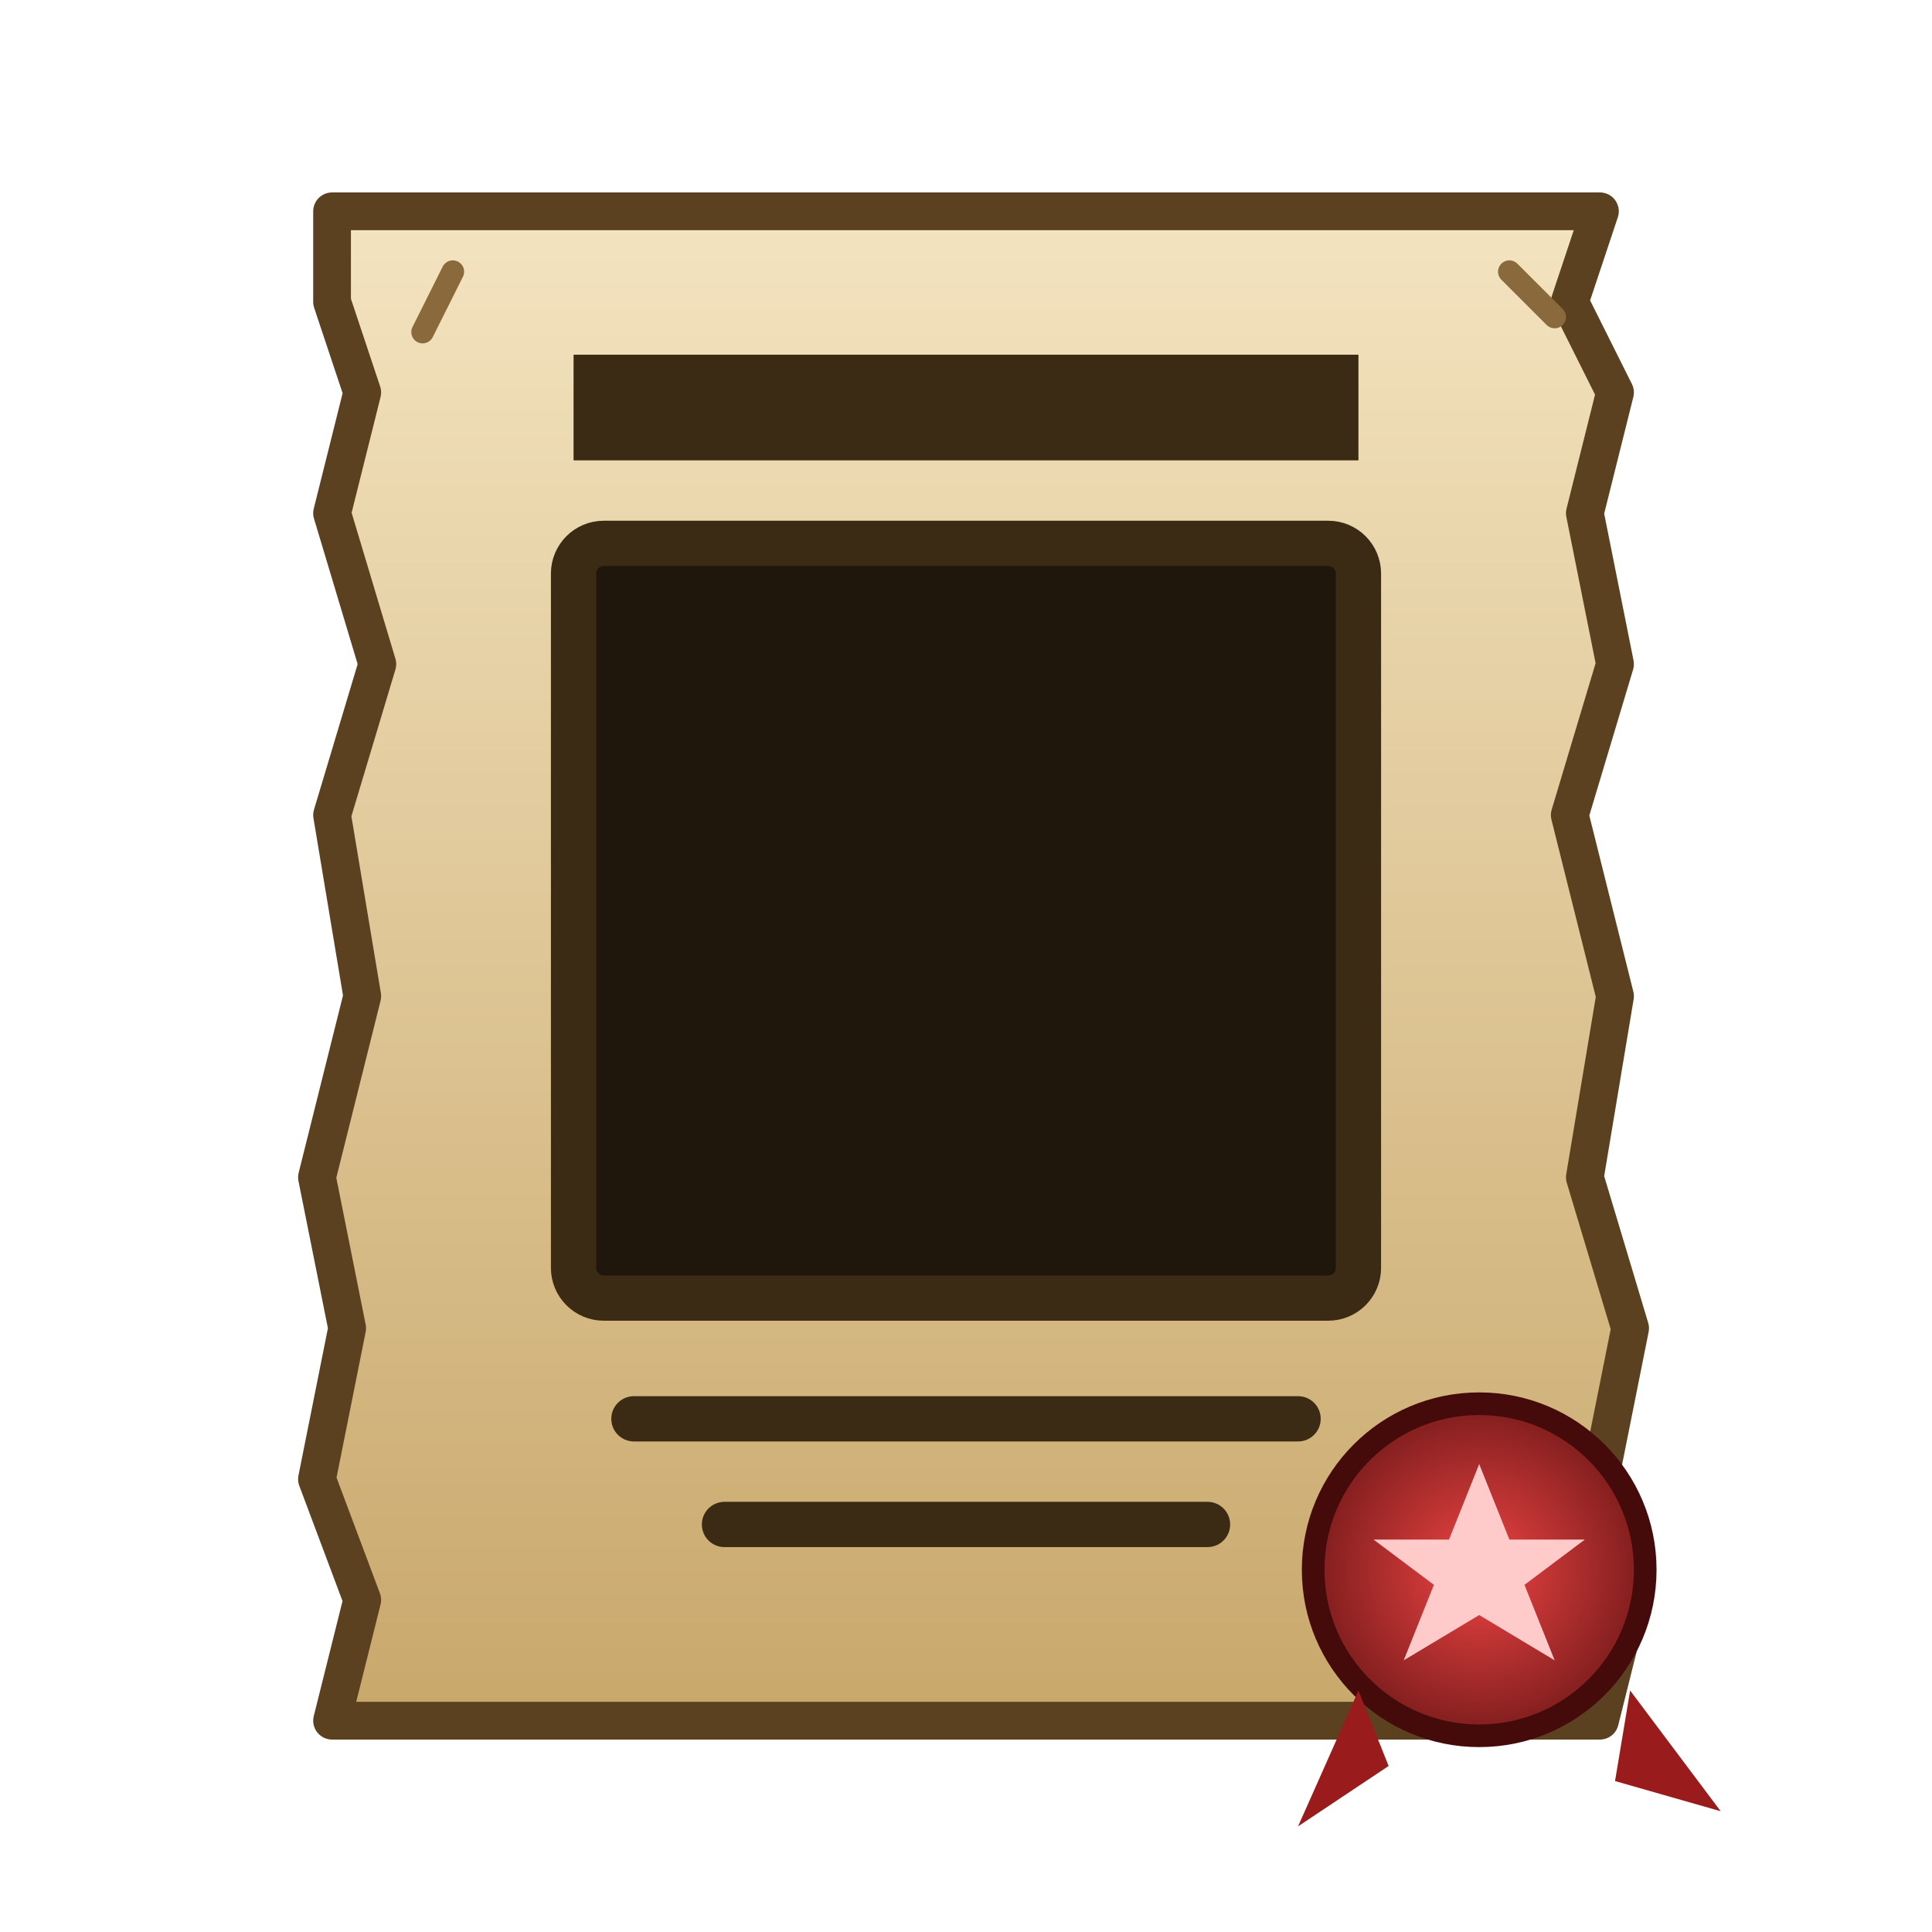
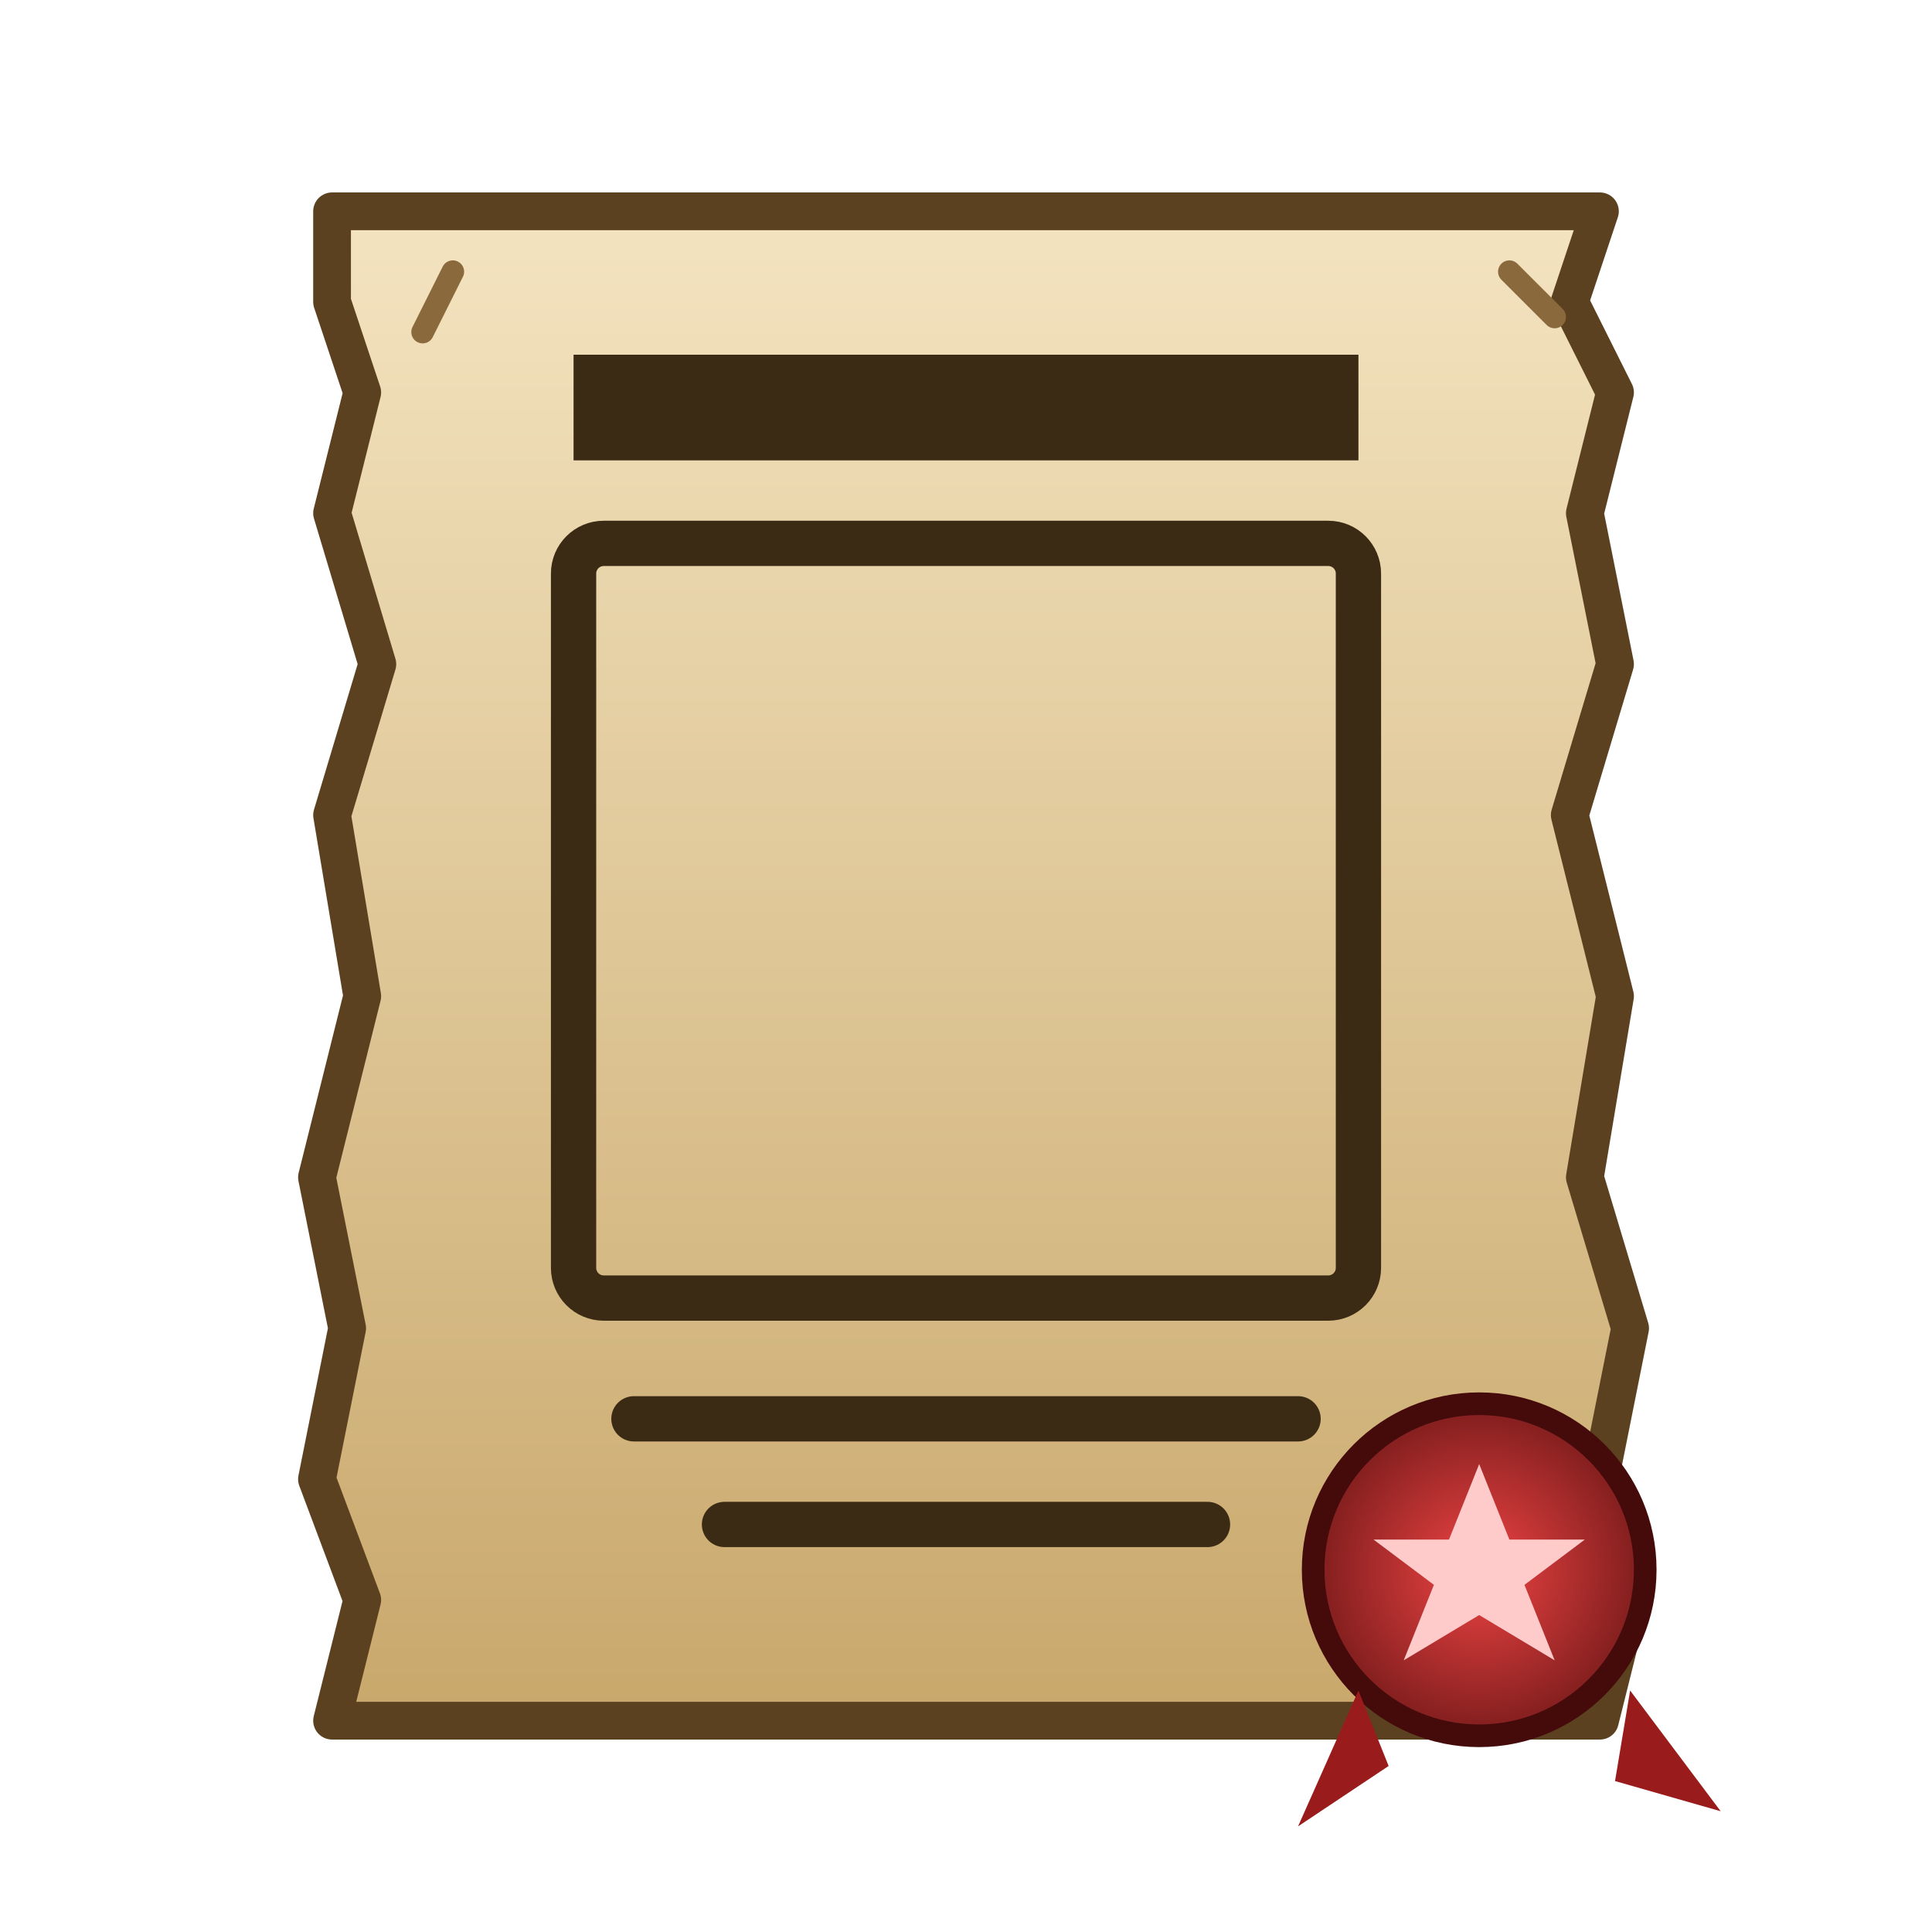
<svg xmlns="http://www.w3.org/2000/svg" viewBox="0 0 128 128" role="img" aria-label="Dead-or-Alive profile frame">
  <defs>
    <linearGradient id="paper" x2="0" y2="1">
      <stop stop-color="#f3e3bf" />
      <stop offset="1" stop-color="#c9a86c" />
    </linearGradient>
    <radialGradient id="seal">
      <stop stop-color="#ef4444" />
      <stop offset="1" stop-color="#7f1d1d" />
    </radialGradient>
  </defs>
  <path d="M22 14h84l-2 6 3 6-2 8 2 10-3 10 3 12-2 12 3 10-2 10 2 8-2 8H22l2-8-3-8 2-10-2-10 3-12-2-12 3-10-3-10 2-8-2-6z" fill="url(#paper)" stroke="#5c4120" stroke-width="2.5" stroke-linejoin="round" />
  <path d="M38 27h52" stroke="#3b2a14" stroke-width="7" />
-   <rect x="38" y="36" width="52" height="50" rx="2" fill="#1f160c" stroke="#3b2a14" stroke-width="3" />
+   <rect x="38" y="36" width="52" height="50" rx="2" fill="none" stroke="#3b2a14" stroke-width="3" />
  <path d="M42 94h44M48 101h32" stroke="#3b2a14" stroke-width="3" stroke-linecap="round" />
  <circle cx="98" cy="104" r="11" fill="url(#seal)" stroke="#450a0a" stroke-width="1.5" />
  <path d="M98 97l2 5h5l-4 3 2 5-5-3-5 3 2-5-4-3h5z" fill="#fecaca" />
  <path d="M108 112l6 8-7-2zm-18 0-4 9 6-4z" fill="#991b1b" />
  <path d="M30 18l-2 4m72-4 3 3" stroke="#8a6a3d" stroke-width="1.5" stroke-linecap="round" />
</svg>
